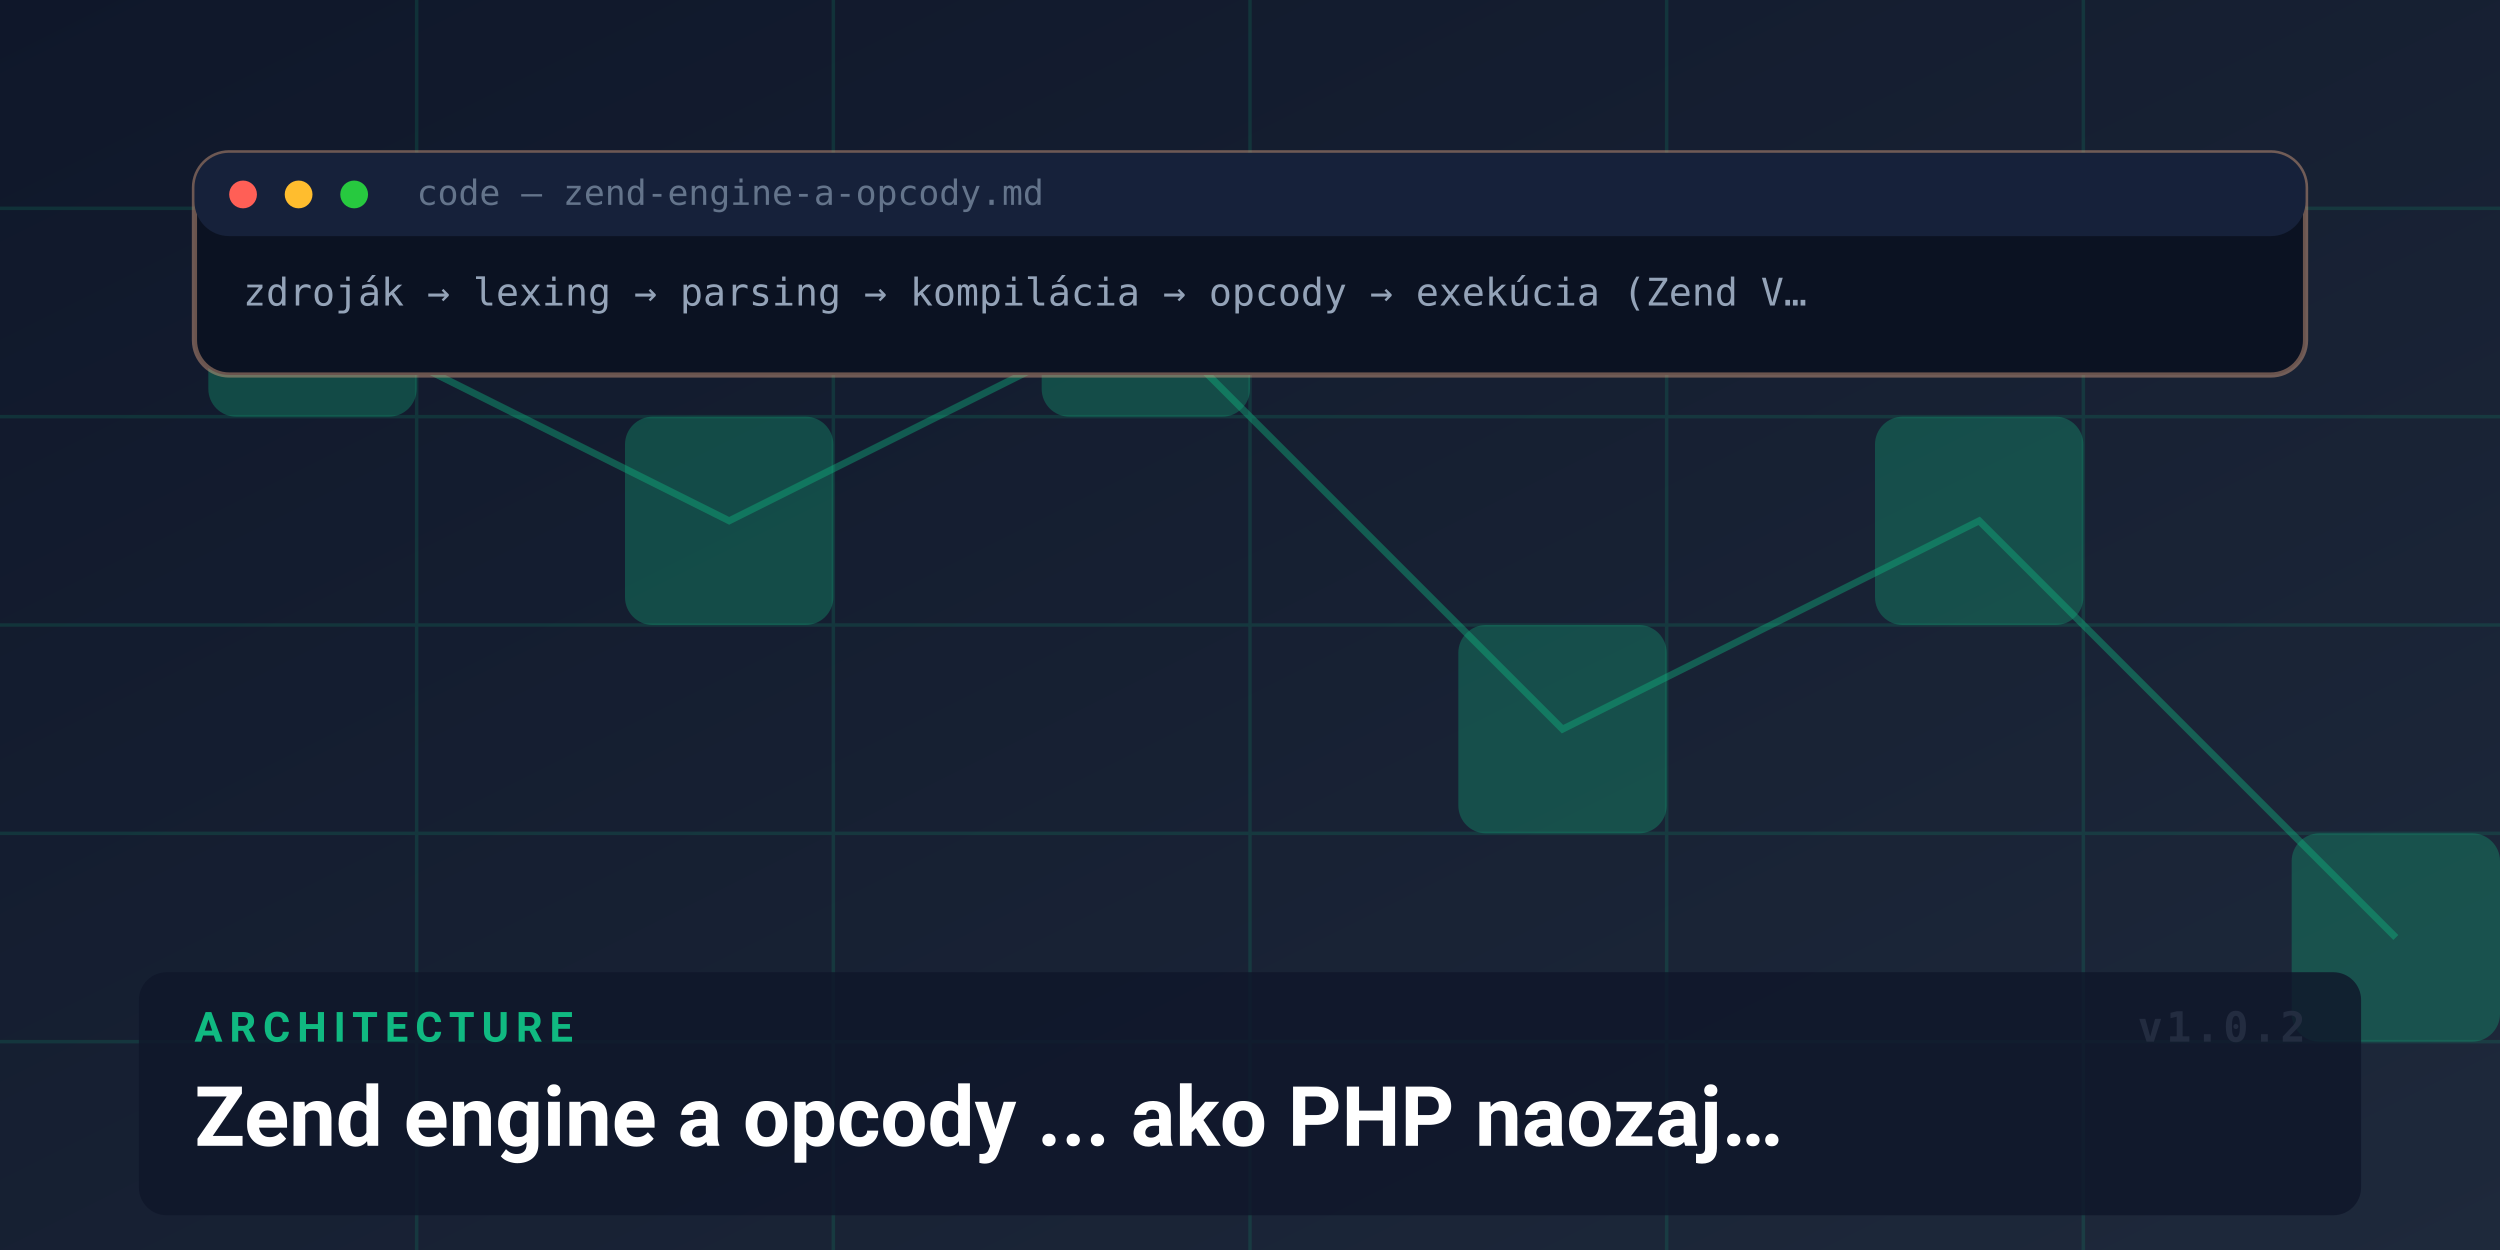
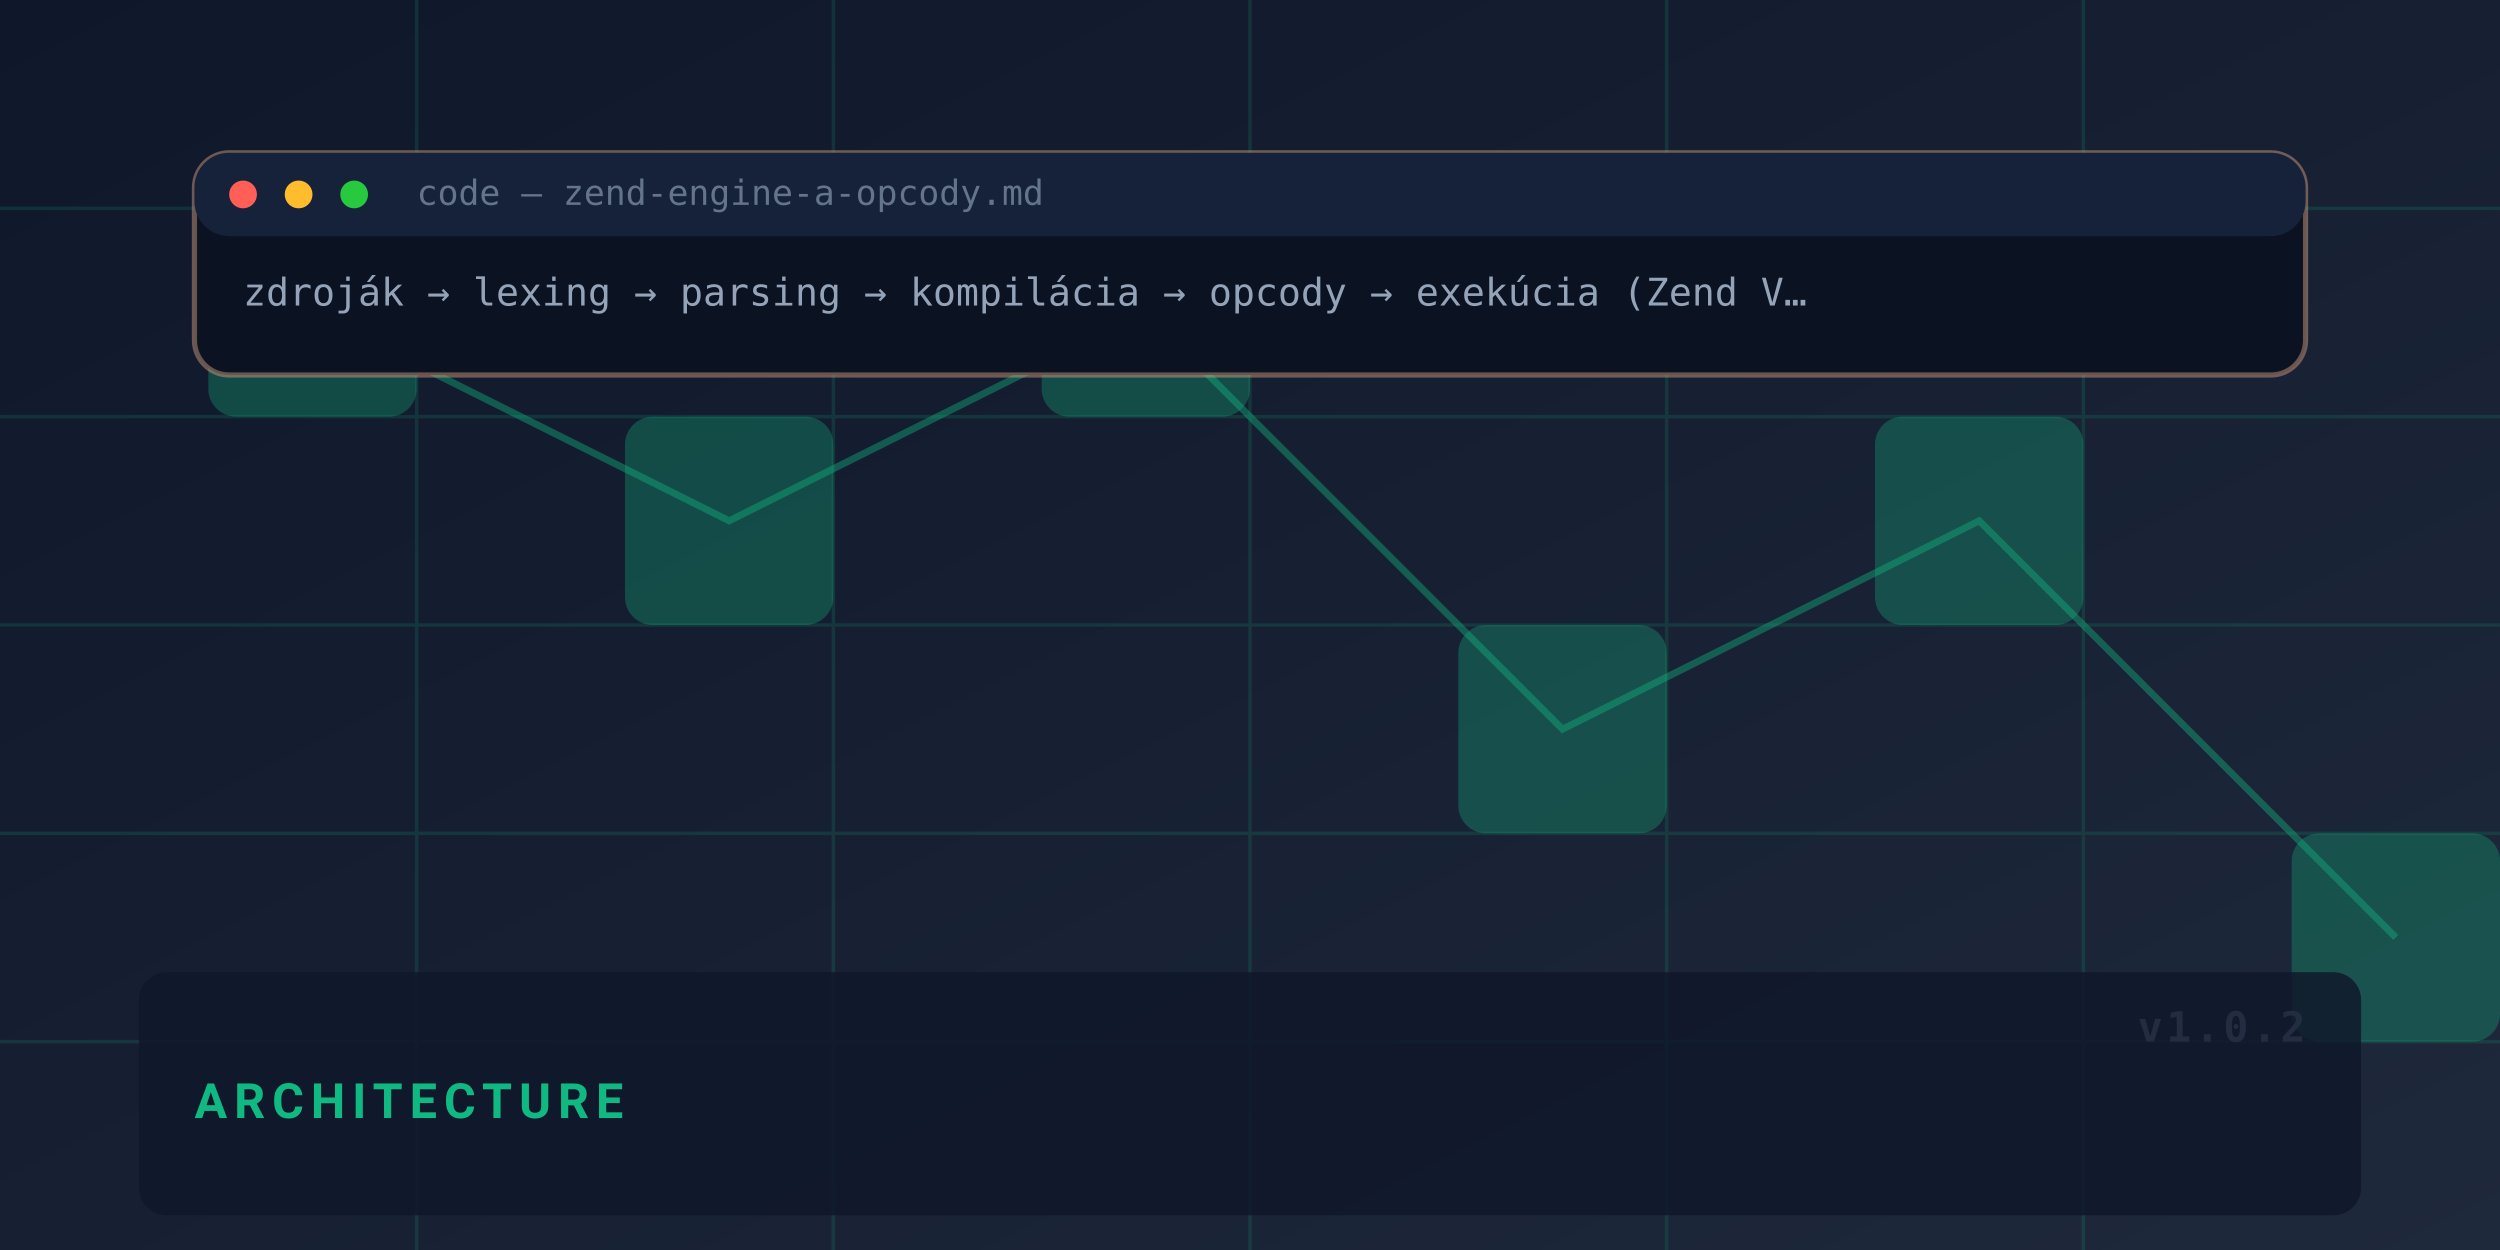
<svg xmlns="http://www.w3.org/2000/svg" viewBox="0 0 720 360" width="720" height="360">
  <defs>
    <linearGradient id="bg" x1="0%" y1="0%" x2="100%" y2="100%">
      <stop offset="0%" style="stop-color:#0f172a" />
      <stop offset="100%" style="stop-color:#1e293b" />
    </linearGradient>
  </defs>
  <rect width="720" height="360" fill="url(#bg)" />
  <g opacity="0.15" stroke="#10b981" stroke-width="1">
    <line x1="0" y1="60" x2="720" y2="60" />
    <line x1="0" y1="120" x2="720" y2="120" />
    <line x1="0" y1="180" x2="720" y2="180" />
    <line x1="0" y1="240" x2="720" y2="240" />
    <line x1="0" y1="300" x2="720" y2="300" />
    <line x1="120" y1="0" x2="120" y2="360" />
    <line x1="240" y1="0" x2="240" y2="360" />
    <line x1="360" y1="0" x2="360" y2="360" />
    <line x1="480" y1="0" x2="480" y2="360" />
    <line x1="600" y1="0" x2="600" y2="360" />
  </g>
  <g fill="#10b981" opacity="0.3">
    <rect x="60" y="60" width="60" height="60" rx="8" />
    <rect x="180" y="120" width="60" height="60" rx="8" />
    <rect x="300" y="60" width="60" height="60" rx="8" />
    <rect x="420" y="180" width="60" height="60" rx="8" />
    <rect x="540" y="120" width="60" height="60" rx="8" />
    <rect x="660" y="240" width="60" height="60" rx="8" />
  </g>
  <g stroke="#10b981" stroke-width="2" fill="none" opacity="0.4">
    <path d="M90,90 L210,150 L330,90 L450,210 L570,150 L690,270" />
  </g>
  <g>
    <rect x="56" y="44" width="608" height="64" rx="10" fill="#0b1222" stroke="#DEA584" stroke-opacity="0.45" stroke-width="1.5" />
    <rect x="56" y="44" width="608" height="24" rx="10" fill="#16213a" />
    <circle cx="70" cy="56" r="4" fill="#ff5f56" />
    <circle cx="86" cy="56" r="4" fill="#ffbd2e" />
    <circle cx="102" cy="56" r="4" fill="#27c93f" />
    <text x="120" y="59" font-family="monospace" font-size="10" fill="#64748b">code — zend-engine-a-opcody.md</text>
    <text x="70" y="88" font-family="monospace" font-size="11" fill="#94a3b8">zdroják → lexing → parsing → kompilácia → opcody → exekúcia (Zend V…</text>
  </g>
  <text x="664" y="300" text-anchor="end" font-family="monospace" font-size="12" font-weight="bold" letter-spacing="1" fill="#94a3b8" opacity="0.85">v1.0.2</text>
  <rect x="40" y="280" width="640" height="70" rx="8" fill="#0f172a" fill-opacity="0.82" />
-   <text x="56" y="300" font-family="Segoe UI, Roboto, sans-serif" font-size="12" font-weight="bold" letter-spacing="2" fill="#10b981">ARCHITECTURE</text>
-   <text x="56" y="330" font-family="Segoe UI, Roboto, sans-serif" font-size="24" font-weight="bold" fill="#ffffff">Zend engine a opcody ... ako PHP naozaj…</text>
+   <text x="56" y="322" font-family="Segoe UI, Roboto, sans-serif" font-size="14" font-weight="bold" letter-spacing="2" fill="#10b981">ARCHITECTURE</text>
</svg>
